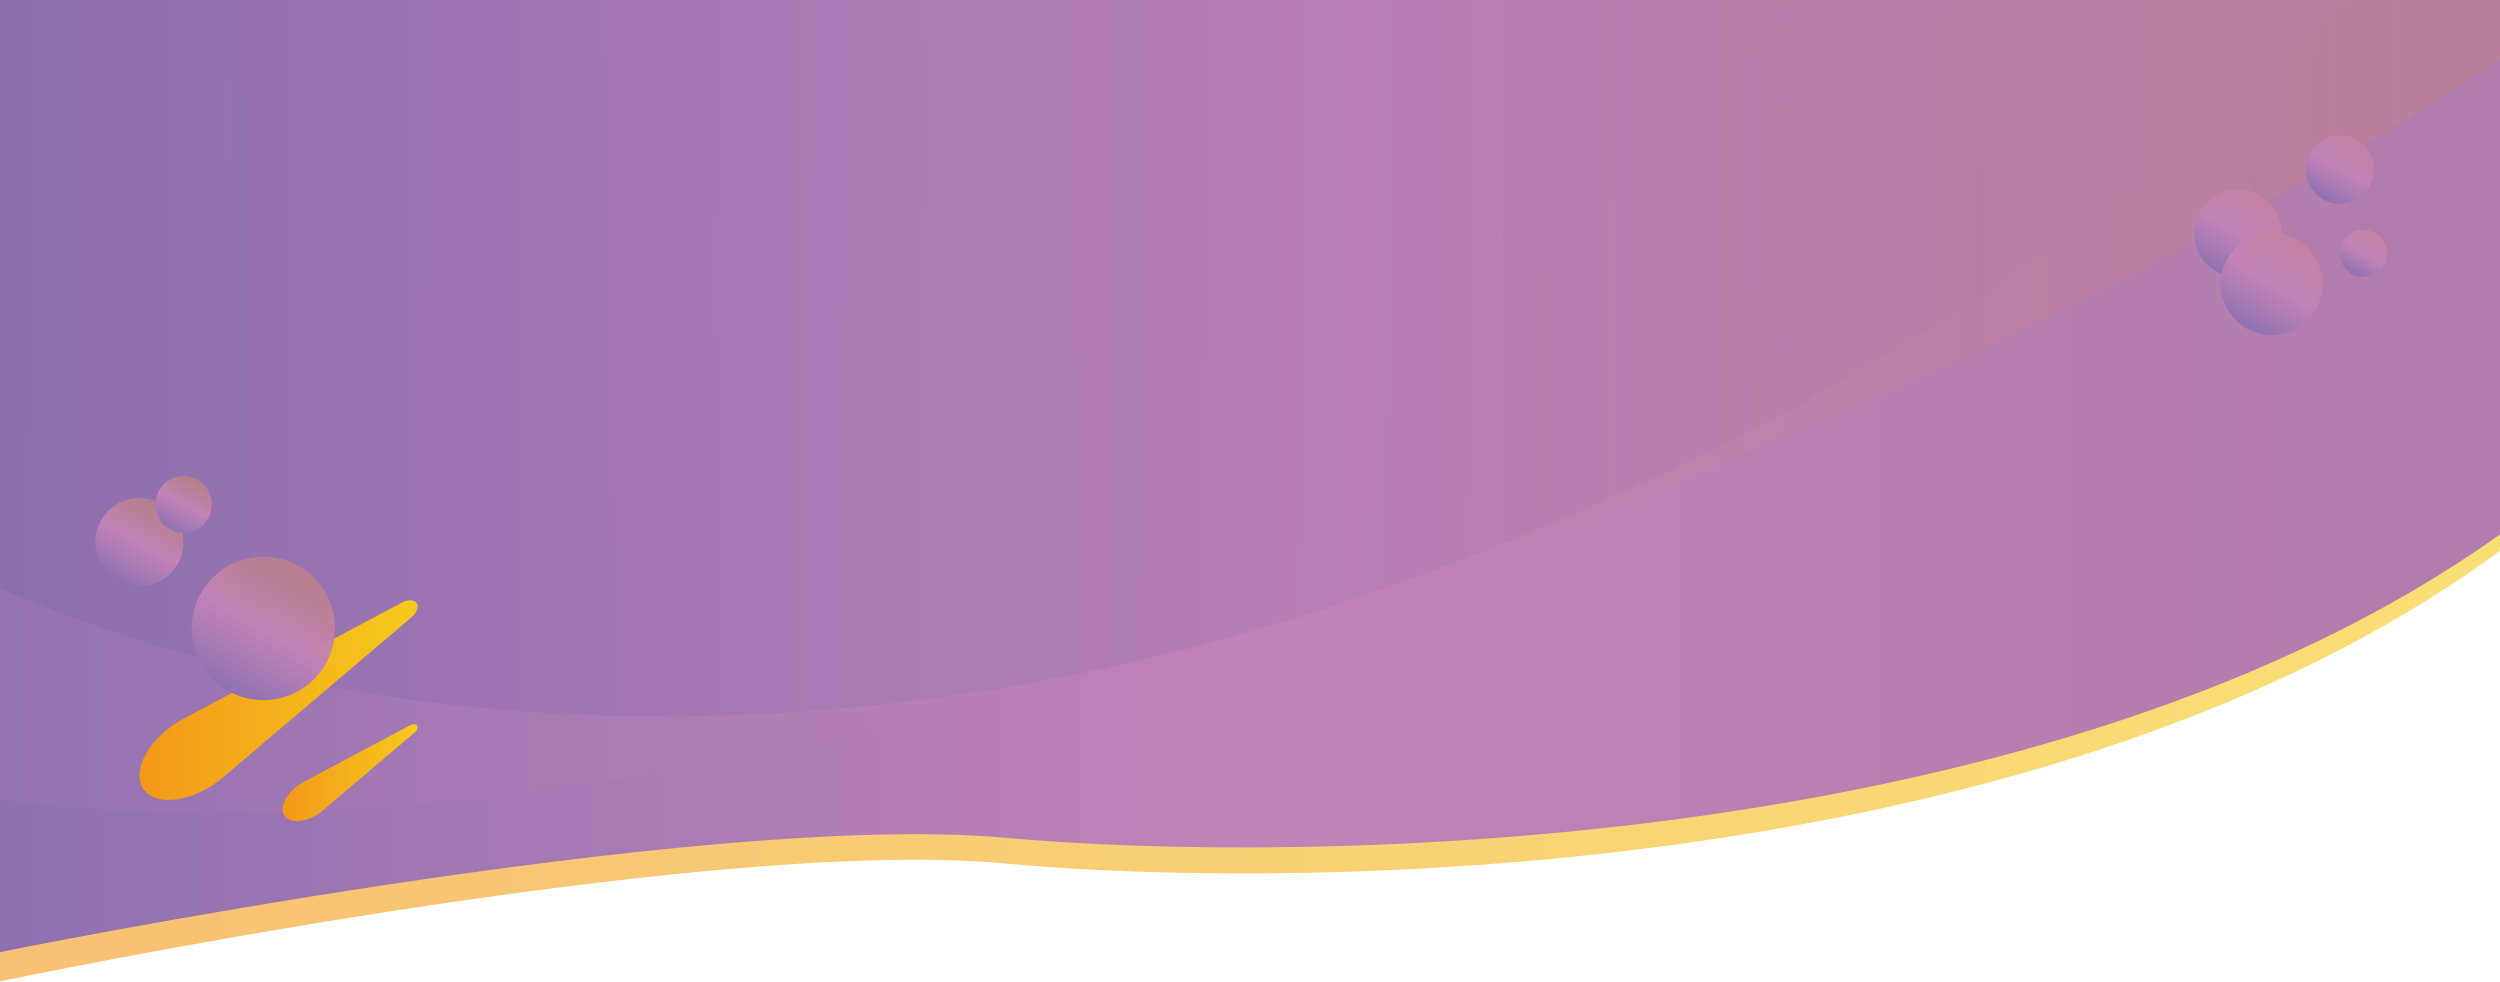
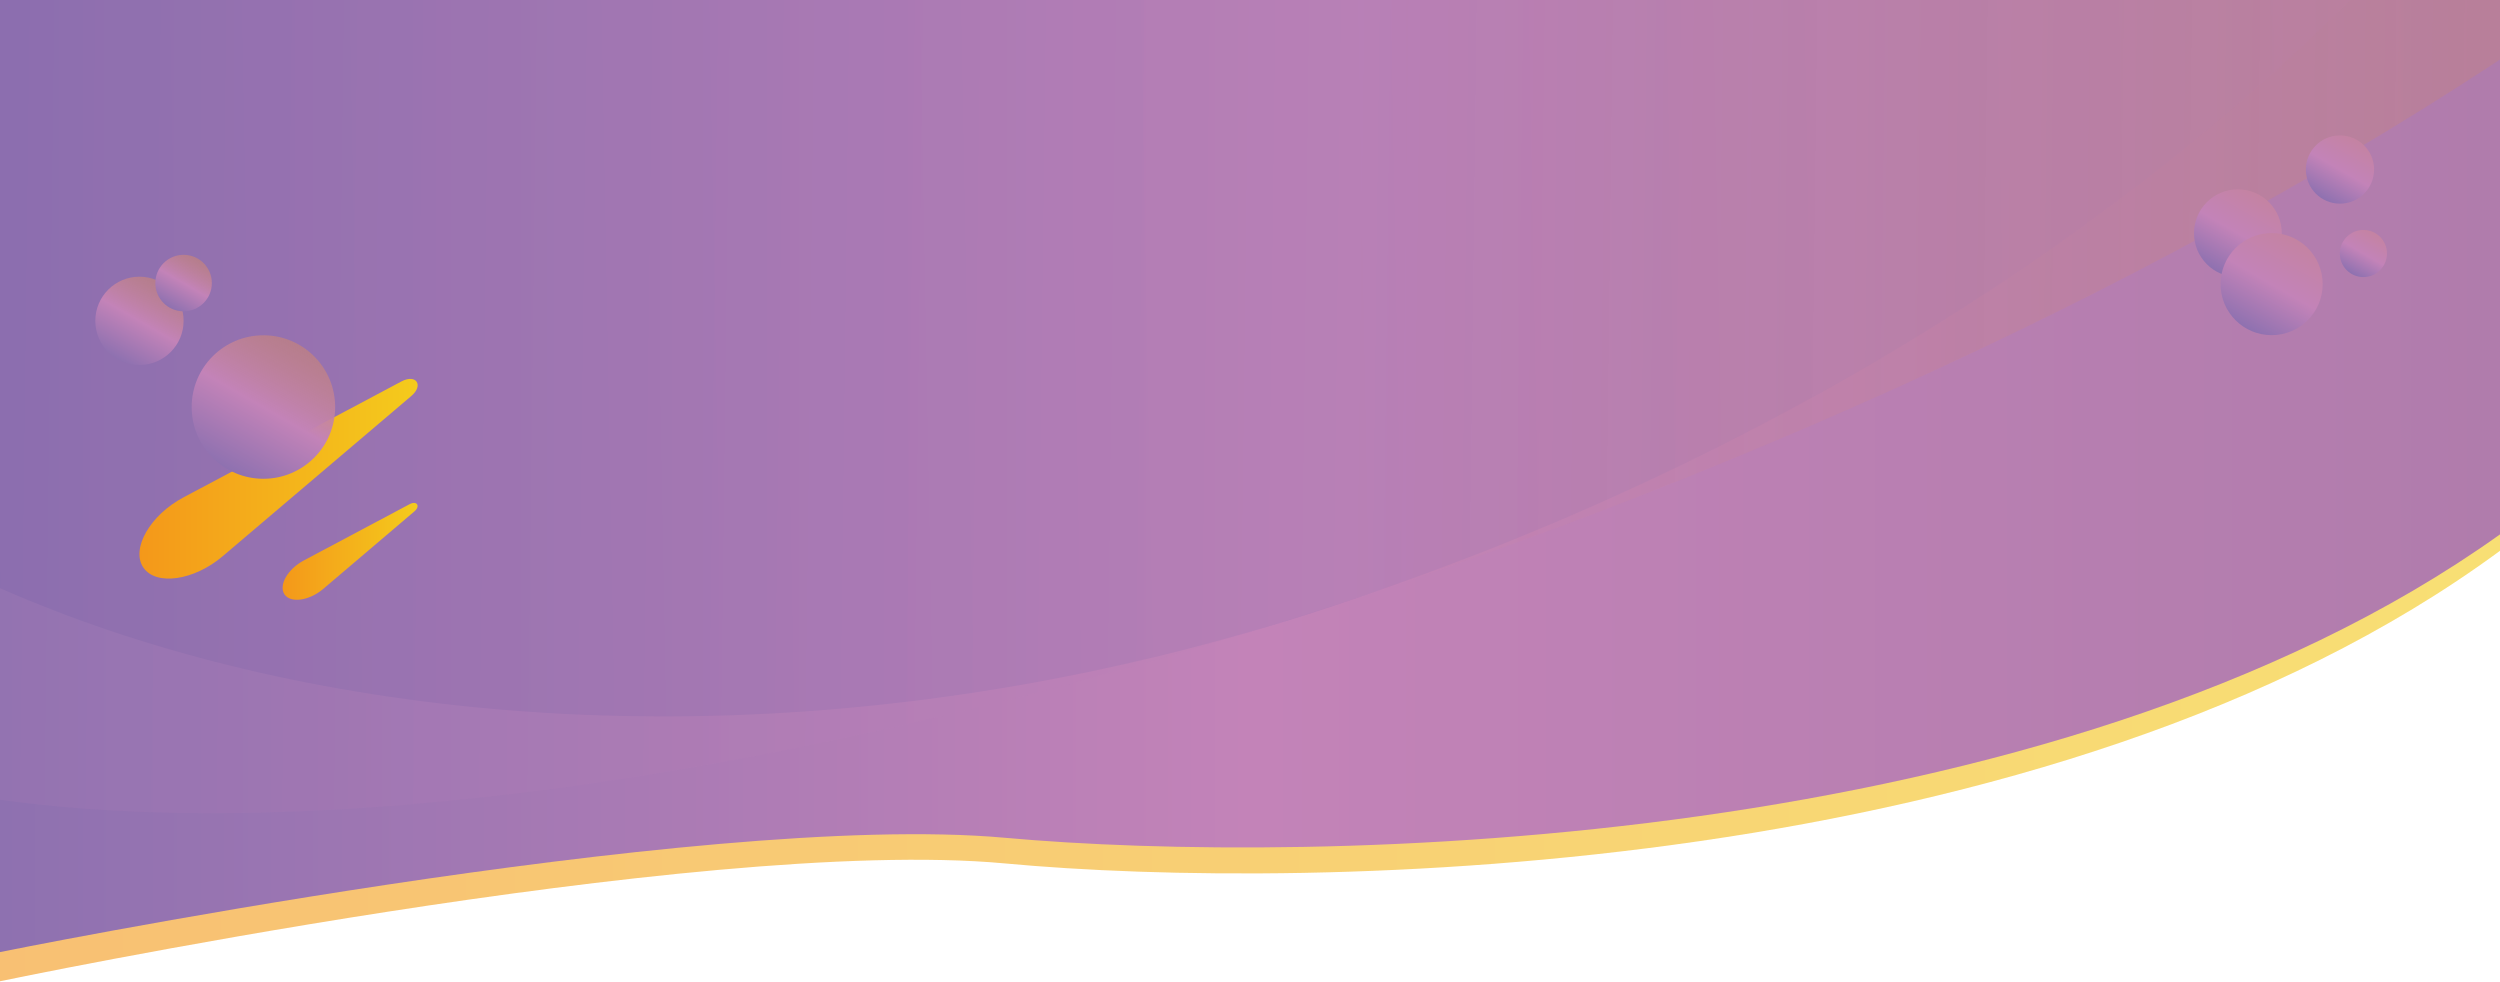
- <svg xmlns="http://www.w3.org/2000/svg" xmlns:xlink="http://www.w3.org/1999/xlink" version="1.1" id="Lager_1" x="0px" y="0px" viewBox="0 0 1920 753.63" style="enable-background:new 0 0 1920 753.63;" xml:space="preserve">
+ <svg xmlns="http://www.w3.org/2000/svg" xmlns:xlink="http://www.w3.org/1999/xlink" version="1.1" id="Lager_1" x="0px" y="0px" viewBox="0 0 1920 753.6" style="enable-background:new 0 0 1920 753.6;" xml:space="preserve">
  <style type="text/css">
- 	.st0{display:none;opacity:0.61;fill:url(#SVGID_1_);}
+ 	.st0{display:none;opacity:0.61;fill:url(#SVGID_1_);enable-background:new    ;}
	.st1{display:none;fill:url(#SVGID_2_);}
- 	.st2{opacity:0.61;fill:url(#SVGID_3_);}
+ 	.st2{opacity:0.61;fill:url(#SVGID_3_);enable-background:new    ;}
	.st3{fill:url(#SVGID_4_);}
- 	.st4{opacity:0.4;clip-path:url(#SVGID_6_);fill:url(#SVGID_7_);}
- 	.st5{display:none;opacity:0.21;clip-path:url(#SVGID_6_);fill:url(#SVGID_8_);}
- 	.st6{opacity:0.47;clip-path:url(#SVGID_6_);fill:url(#SVGID_9_);}
- 	.st7{fill:url(#SVGID_10_);}
- 	.st8{fill:url(#SVGID_11_);}
- 	.st9{fill:url(#SVGID_12_);}
- 	.st10{fill:url(#SVGID_13_);}
- 	.st11{fill:url(#SVGID_14_);}
- 	.st12{fill:url(#SVGID_15_);}
- 	.st13{fill:url(#SVGID_16_);}
- 	.st14{fill:url(#SVGID_17_);}
- 	.st15{fill:url(#SVGID_18_);}
+ 	.st4{opacity:0.4;clip-path:url(#SVGID_6_);fill:url(#SVGID_7_);enable-background:new    ;}
+ 	.st5{display:none;opacity:0.21;clip-path:url(#SVGID_9_);fill:url(#SVGID_10_);enable-background:new    ;}
+ 	.st6{opacity:0.47;clip-path:url(#SVGID_12_);fill:url(#SVGID_13_);enable-background:new    ;}
+ 	.st7{fill:url(#SVGID_14_);}
+ 	.st8{fill:url(#SVGID_15_);}
+ 	.st9{fill:url(#SVGID_16_);}
+ 	.st10{fill:url(#SVGID_17_);}
+ 	.st11{fill:url(#SVGID_18_);}
+ 	.st12{fill:url(#SVGID_19_);}
+ 	.st13{fill:url(#SVGID_20_);}
+ 	.st14{fill:url(#SVGID_21_);}
+ 	.st15{fill:url(#SVGID_22_);}
</style>
-   <linearGradient id="SVGID_1_" gradientUnits="userSpaceOnUse" x1="0" y1="376.814" x2="1920" y2="376.814">
+   <linearGradient id="SVGID_1_" gradientUnits="userSpaceOnUse" x1="0" y1="377.187" x2="1920" y2="377.187" gradientTransform="matrix(1 0 0 -1 0 754)">
    <stop offset="0" style="stop-color:#F4981A" />
    <stop offset="1" style="stop-color:#F4CB1C" />
  </linearGradient>
-   <path class="st0" d="M0,751.12c0,0,816.06,34.54,1104.06-152.8c0,0,211.76-151.61,427.76-84.45S1920,421.59,1920,421.59V0H0V751.12z  " />
-   <linearGradient id="SVGID_2_" gradientUnits="userSpaceOnUse" x1="0" y1="366.814" x2="1920" y2="366.814">
+   <path class="st0" d="M0,751.1c0,0,816.1,34.5,1104.1-152.8c0,0,211.8-151.6,427.8-84.5s388.2-92.3,388.2-92.3V0H0V751.1z" />
+   <linearGradient id="SVGID_2_" gradientUnits="userSpaceOnUse" x1="0" y1="387.185" x2="1920" y2="387.185" gradientTransform="matrix(1 0 0 -1 0 754)">
    <stop offset="0" style="stop-color:#8E71B0" />
    <stop offset="0.5" style="stop-color:#C383B8" />
    <stop offset="1" style="stop-color:#B07CAC" />
  </linearGradient>
-   <path class="st1" d="M0,731.19c0,0,816.06,33.62,1104.06-148.75c0,0,211.76-147.58,427.76-82.21S1920,410.4,1920,410.4V0H0V731.19z" />
-   <linearGradient id="SVGID_3_" gradientUnits="userSpaceOnUse" x1="0" y1="376.814" x2="1920" y2="376.814">
+   <path class="st1" d="M0,731.2c0,0,816.1,33.6,1104.1-148.8c0,0,211.8-147.6,427.8-82.2s388.2-89.8,388.2-89.8V0H0V731.2z" />
+   <linearGradient id="SVGID_3_" gradientUnits="userSpaceOnUse" x1="0" y1="377.185" x2="1920" y2="377.185" gradientTransform="matrix(1 0 0 -1 0 754)">
    <stop offset="0" style="stop-color:#F4981A" />
    <stop offset="1" style="stop-color:#F4CB1C" />
  </linearGradient>
-   <path class="st2" d="M1920,422.99V0H0v753.63c0,0,537.24-112.32,771.59-90.49C1005.94,684.96,1576.88,675.74,1920,422.99z" />
-   <linearGradient id="SVGID_4_" gradientUnits="userSpaceOnUse" x1="0" y1="365.594" x2="1920" y2="365.594">
+   <path class="st2" d="M1920,423V0H0v753.6c0,0,537.2-112.3,771.6-90.5C1005.9,685,1576.9,675.7,1920,423z" />
+   <linearGradient id="SVGID_4_" gradientUnits="userSpaceOnUse" x1="0" y1="388.405" x2="1920" y2="388.405" gradientTransform="matrix(1 0 0 -1 0 754)">
    <stop offset="0" style="stop-color:#8E71B0" />
    <stop offset="0.5" style="stop-color:#C383B8" />
    <stop offset="1" style="stop-color:#B07CAC" />
  </linearGradient>
-   <path class="st3" d="M1920,410.4V0H0v731.19c0,0,537.24-108.97,771.59-87.8S1576.88,655.62,1920,410.4z" />
+   <path class="st3" d="M1920,410.4V0H0v731.2c0,0,537.2-109,771.6-87.8S1576.9,655.6,1920,410.4z" />
  <g>
-     <defs>
-       <path id="SVGID_5_" d="M0,671.17c0,0,816.06,30.86,1104.06-136.54c0,0,131.29-86.86,347.29-26.85S1920,376.71,1920,376.71V0H0    V671.17z" />
-     </defs>
-     <clipPath id="SVGID_6_">
-       <use xlink:href="#SVGID_5_" style="overflow:visible;" />
-     </clipPath>
-     <linearGradient id="SVGID_7_" gradientUnits="userSpaceOnUse" x1="87.746" y1="115.114" x2="2129.582" y2="115.114" gradientTransform="matrix(1.1723 0.0262 0.0262 1.4273 -405.3293 -260.9081)">
-       <stop offset="0" style="stop-color:#60529E" />
-       <stop offset="0.531" style="stop-color:#8E71B0" />
-       <stop offset="1" style="stop-color:#C383B8" />
-     </linearGradient>
-     <path class="st4" d="M2084.53-534.74c23.36,277.41-372.87,773.15-1064.04,1001.16C342.2,690.18-271.21,424.92-294.57,147.5   c-23.36-277.41,524.76-572.01,1224.27-658S2061.17-812.15,2084.53-534.74z" />
-     <linearGradient id="SVGID_8_" gradientUnits="userSpaceOnUse" x1="810.834" y1="72.675" x2="2111.269" y2="72.675">
-       <stop offset="0" style="stop-color:#AE83B9" />
-       <stop offset="0.531" style="stop-color:#A47FAE" />
-       <stop offset="1" style="stop-color:#8573B2" />
-     </linearGradient>
-     <path class="st5" d="M810.83,297.32c58.71,10.72,119.18,20.1,181,27.95c597.85,75.92,1096.18-19.75,1113.05-213.68   s43.95-313.93-557.18-317.55C1547.71-205.96,1013.84,216.82,810.83,297.32" />
-     <linearGradient id="SVGID_9_" gradientUnits="userSpaceOnUse" x1="-259.795" y1="171.913" x2="1809.175" y2="171.913" gradientTransform="matrix(1.2889 0.0759 -0.0168 1.3719 47.4561 -343.3476)">
-       <stop offset="0" style="stop-color:#8E71B0" />
-       <stop offset="0.5" style="stop-color:#C383B8" />
-       <stop offset="1" style="stop-color:#C38360;stop-opacity:0.8" />
-     </linearGradient>
-     <path class="st6" d="M2377.69-533.17c64.19,258.13-481.29,684.31-1218.38,951.9S-227.34,693.98-291.54,435.85   s481.29-684.31,1218.38-951.9S2313.5-791.3,2377.69-533.17z" />
+     <g>
+       <defs>
+         <path id="SVGID_5_" d="M0,671.2c0,0,816.1,30.9,1104.1-136.5c0,0,131.3-86.9,347.3-26.9S1920,376.7,1920,376.7V0H0V671.2z" />
+       </defs>
+       <clipPath id="SVGID_6_">
+         <use xlink:href="#SVGID_5_" style="overflow:visible;" />
+       </clipPath>
+       <linearGradient id="SVGID_7_" gradientUnits="userSpaceOnUse" x1="88.561" y1="623.319" x2="2130.391" y2="623.319" gradientTransform="matrix(1.1723 2.620000e-02 -2.620000e-02 -1.4273 -386.9369 793.0565)">
+         <stop offset="0" style="stop-color:#60529E" />
+         <stop offset="0.531" style="stop-color:#8E71B0" />
+         <stop offset="1" style="stop-color:#C383B8" />
+       </linearGradient>
+       <path class="st4" d="M2084.5-534.7c23.4,277.4-372.9,773.2-1064,1001.2C342.2,690.2-271.2,424.9-294.6,147.5    c-23.4-277.4,524.8-572,1224.3-658S2061.2-812.2,2084.5-534.7z" />
+     </g>
+     <g>
+       <defs>
+         <path id="SVGID_8_" d="M0,671.2c0,0,816.1,30.9,1104.1-136.5c0,0,131.3-86.9,347.3-26.9S1920,376.7,1920,376.7V0H0V671.2z" />
+       </defs>
+       <clipPath id="SVGID_9_">
+         <use xlink:href="#SVGID_8_" style="overflow:visible;" />
+       </clipPath>
+       <linearGradient id="SVGID_10_" gradientUnits="userSpaceOnUse" x1="810.83" y1="681.32" x2="2111.259" y2="681.32" gradientTransform="matrix(1 0 0 -1 0 754)">
+         <stop offset="0" style="stop-color:#AE83B9" />
+         <stop offset="0.531" style="stop-color:#A47FAE" />
+         <stop offset="1" style="stop-color:#8573B2" />
+       </linearGradient>
+       <path class="st5" d="M810.8,297.3c58.7,10.7,119.2,20.1,181,28c597.8,75.9,1096.2-19.8,1113.1-213.7s43.9-313.9-557.2-317.5    C1547.7-206,1013.8,216.8,810.8,297.3" />
+     </g>
+     <g>
+       <defs>
+         <path id="SVGID_11_" d="M0,671.2c0,0,816.1,30.9,1104.1-136.5c0,0,131.3-86.9,347.3-26.9S1920,376.7,1920,376.7V0H0V671.2z" />
+       </defs>
+       <clipPath id="SVGID_12_">
+         <use xlink:href="#SVGID_11_" style="overflow:visible;" />
+       </clipPath>
+       <linearGradient id="SVGID_13_" gradientUnits="userSpaceOnUse" x1="-260.317" y1="567.934" x2="1808.723" y2="567.934" gradientTransform="matrix(1.2889 7.590000e-02 1.680000e-02 -1.3719 35.6625 671.7262)">
+         <stop offset="0" style="stop-color:#8E71B0" />
+         <stop offset="0.5" style="stop-color:#C383B8" />
+         <stop offset="1" style="stop-color:#C38360;stop-opacity:0.8" />
+       </linearGradient>
+       <path class="st6" d="M2377.7-533.2c64.2,258.1-481.3,684.3-1218.4,951.9S-227.3,694-291.5,435.9S189.8-248.5,926.8-516.1    S2313.5-791.3,2377.7-533.2z" />
+     </g>
  </g>
  <g id="Former">
-     <linearGradient id="SVGID_10_" gradientUnits="userSpaceOnUse" x1="107.081" y1="537.686" x2="320.753" y2="537.686">
+     <linearGradient id="SVGID_14_" gradientUnits="userSpaceOnUse" x1="107.086" y1="386.309" x2="320.759" y2="386.309" gradientTransform="matrix(1 0 0 -1 0 754)">
      <stop offset="0" style="stop-color:#F4981A" />
      <stop offset="1" style="stop-color:#F4CB1C" />
    </linearGradient>
-     <path class="st7" d="M110.1,605.88L110.1,605.88c-9.73-14.33,5.04-40.17,30.79-53.87l167.3-89c11.4-6.06,17.47,2.88,7.63,11.24   L171.05,597.2C148.99,615.93,119.75,620.1,110.1,605.88z" />
-     <linearGradient id="SVGID_11_" gradientUnits="userSpaceOnUse" x1="217.079" y1="593.391" x2="320.753" y2="593.391">
+     <path class="st7" d="M110.1,435.9L110.1,435.9c-9.7-14.3,5-40.2,30.8-53.9l167.3-89c11.4-6.1,17.5,2.9,7.6,11.2l-144.8,123   C149,445.9,119.8,450.1,110.1,435.9z" />
+     <linearGradient id="SVGID_15_" gradientUnits="userSpaceOnUse" x1="217.077" y1="330.604" x2="320.759" y2="330.604" gradientTransform="matrix(1 0 0 -1 0 754)">
      <stop offset="0" style="stop-color:#F4981A" />
      <stop offset="1" style="stop-color:#F4CB1C" />
    </linearGradient>
-     <path class="st8" d="M218.54,626.48L218.54,626.48c-4.72-6.95,2.44-19.49,14.94-26.14l81.18-43.18c5.53-2.94,8.48,1.4,3.7,5.45   l-70.24,59.66C237.41,631.36,223.23,633.38,218.54,626.48z" />
-     <linearGradient id="SVGID_12_" gradientUnits="userSpaceOnUse" x1="1701.85" y1="208.216" x2="1735.518" y2="149.902">
+     <path class="st8" d="M218.5,456.5L218.5,456.5c-4.7-7,2.4-19.5,14.9-26.1l81.2-43.2c5.5-2.9,8.5,1.4,3.7,5.5l-70.2,59.7   C237.4,461.4,223.2,463.4,218.5,456.5z" />
+     <linearGradient id="SVGID_16_" gradientUnits="userSpaceOnUse" x1="1701.847" y1="545.785" x2="1735.513" y2="604.095" gradientTransform="matrix(1 0 0 -1 0 754)">
      <stop offset="0" style="stop-color:#8E71B0" />
      <stop offset="0.5" style="stop-color:#C383B8" />
      <stop offset="1" style="stop-color:#C483A2" />
    </linearGradient>
-     <circle class="st9" cx="1718.68" cy="179.06" r="33.66" />
-     <linearGradient id="SVGID_13_" gradientUnits="userSpaceOnUse" x1="174.76" y1="530.317" x2="229.828" y2="434.937">
+     <circle class="st9" cx="1718.7" cy="179.1" r="33.7" />
+     <linearGradient id="SVGID_17_" gradientUnits="userSpaceOnUse" x1="174.755" y1="393.679" x2="229.825" y2="489.061" gradientTransform="matrix(1 0 0 -1 0 754)">
      <stop offset="0" style="stop-color:#8E71B0" />
      <stop offset="0.5" style="stop-color:#C383B8" />
      <stop offset="1" style="stop-color:#C4837C;stop-opacity:0.7" />
    </linearGradient>
-     <circle class="st10" cx="202.29" cy="482.63" r="55.06" />
-     <linearGradient id="SVGID_14_" gradientUnits="userSpaceOnUse" x1="1725.041" y1="252.114" x2="1764.195" y2="184.298">
+     <circle class="st10" cx="202.3" cy="312.6" r="55.1" />
+     <linearGradient id="SVGID_18_" gradientUnits="userSpaceOnUse" x1="1725.042" y1="501.879" x2="1764.198" y2="569.701" gradientTransform="matrix(1 0 0 -1 0 754)">
      <stop offset="0" style="stop-color:#8E71B0" />
      <stop offset="0.5" style="stop-color:#C383B8" />
      <stop offset="1" style="stop-color:#C483A2" />
    </linearGradient>
-     <circle class="st11" cx="1744.62" cy="218.21" r="39.15" />
-     <linearGradient id="SVGID_15_" gradientUnits="userSpaceOnUse" x1="1783.958" y1="152.902" x2="1810.19" y2="107.466">
+     <circle class="st11" cx="1744.6" cy="218.2" r="39.2" />
+     <linearGradient id="SVGID_19_" gradientUnits="userSpaceOnUse" x1="1783.953" y1="601.1" x2="1810.187" y2="646.54" gradientTransform="matrix(1 0 0 -1 0 754)">
      <stop offset="0" style="stop-color:#8E71B0" />
      <stop offset="0.5" style="stop-color:#C383B8" />
      <stop offset="1" style="stop-color:#C483A2" />
    </linearGradient>
-     <circle class="st12" cx="1797.07" cy="130.18" r="26.23" />
-     <linearGradient id="SVGID_16_" gradientUnits="userSpaceOnUse" x1="1806.1" y1="210.304" x2="1824.158" y2="179.026">
+     <circle class="st12" cx="1797.1" cy="130.2" r="26.2" />
+     <linearGradient id="SVGID_20_" gradientUnits="userSpaceOnUse" x1="1806.099" y1="543.687" x2="1824.161" y2="574.973" gradientTransform="matrix(1 0 0 -1 0 754)">
      <stop offset="0" style="stop-color:#8E71B0" />
      <stop offset="0.5" style="stop-color:#C383B8" />
      <stop offset="1" style="stop-color:#C483A2" />
    </linearGradient>
-     <circle class="st13" cx="1815.13" cy="194.67" r="18.06" />
-     <linearGradient id="SVGID_17_" gradientUnits="userSpaceOnUse" x1="90.137" y1="445.701" x2="124.025" y2="387.005">
+     <circle class="st13" cx="1815.1" cy="194.7" r="18.1" />
+     <linearGradient id="SVGID_21_" gradientUnits="userSpaceOnUse" x1="90.137" y1="478.304" x2="124.023" y2="536.996" gradientTransform="matrix(1 0 0 -1 0 754)">
      <stop offset="0" style="stop-color:#8E71B0" />
      <stop offset="0.5" style="stop-color:#C383B8" />
      <stop offset="1" style="stop-color:#C4837C;stop-opacity:0.7" />
    </linearGradient>
-     <circle class="st14" cx="107.08" cy="416.35" r="33.88" />
-     <linearGradient id="SVGID_18_" gradientUnits="userSpaceOnUse" x1="130.109" y1="406.162" x2="151.818" y2="368.56">
+     <circle class="st14" cx="107.1" cy="246.4" r="33.9" />
+     <linearGradient id="SVGID_22_" gradientUnits="userSpaceOnUse" x1="130.103" y1="517.836" x2="151.817" y2="555.444" gradientTransform="matrix(1 0 0 -1 0 754)">
      <stop offset="0" style="stop-color:#8E71B0" />
      <stop offset="0.5" style="stop-color:#C383B8" />
      <stop offset="1" style="stop-color:#C4837C;stop-opacity:0.7" />
    </linearGradient>
-     <circle class="st15" cx="140.96" cy="387.36" r="21.71" />
+     <circle class="st15" cx="141" cy="217.4" r="21.7" />
  </g>
</svg>
